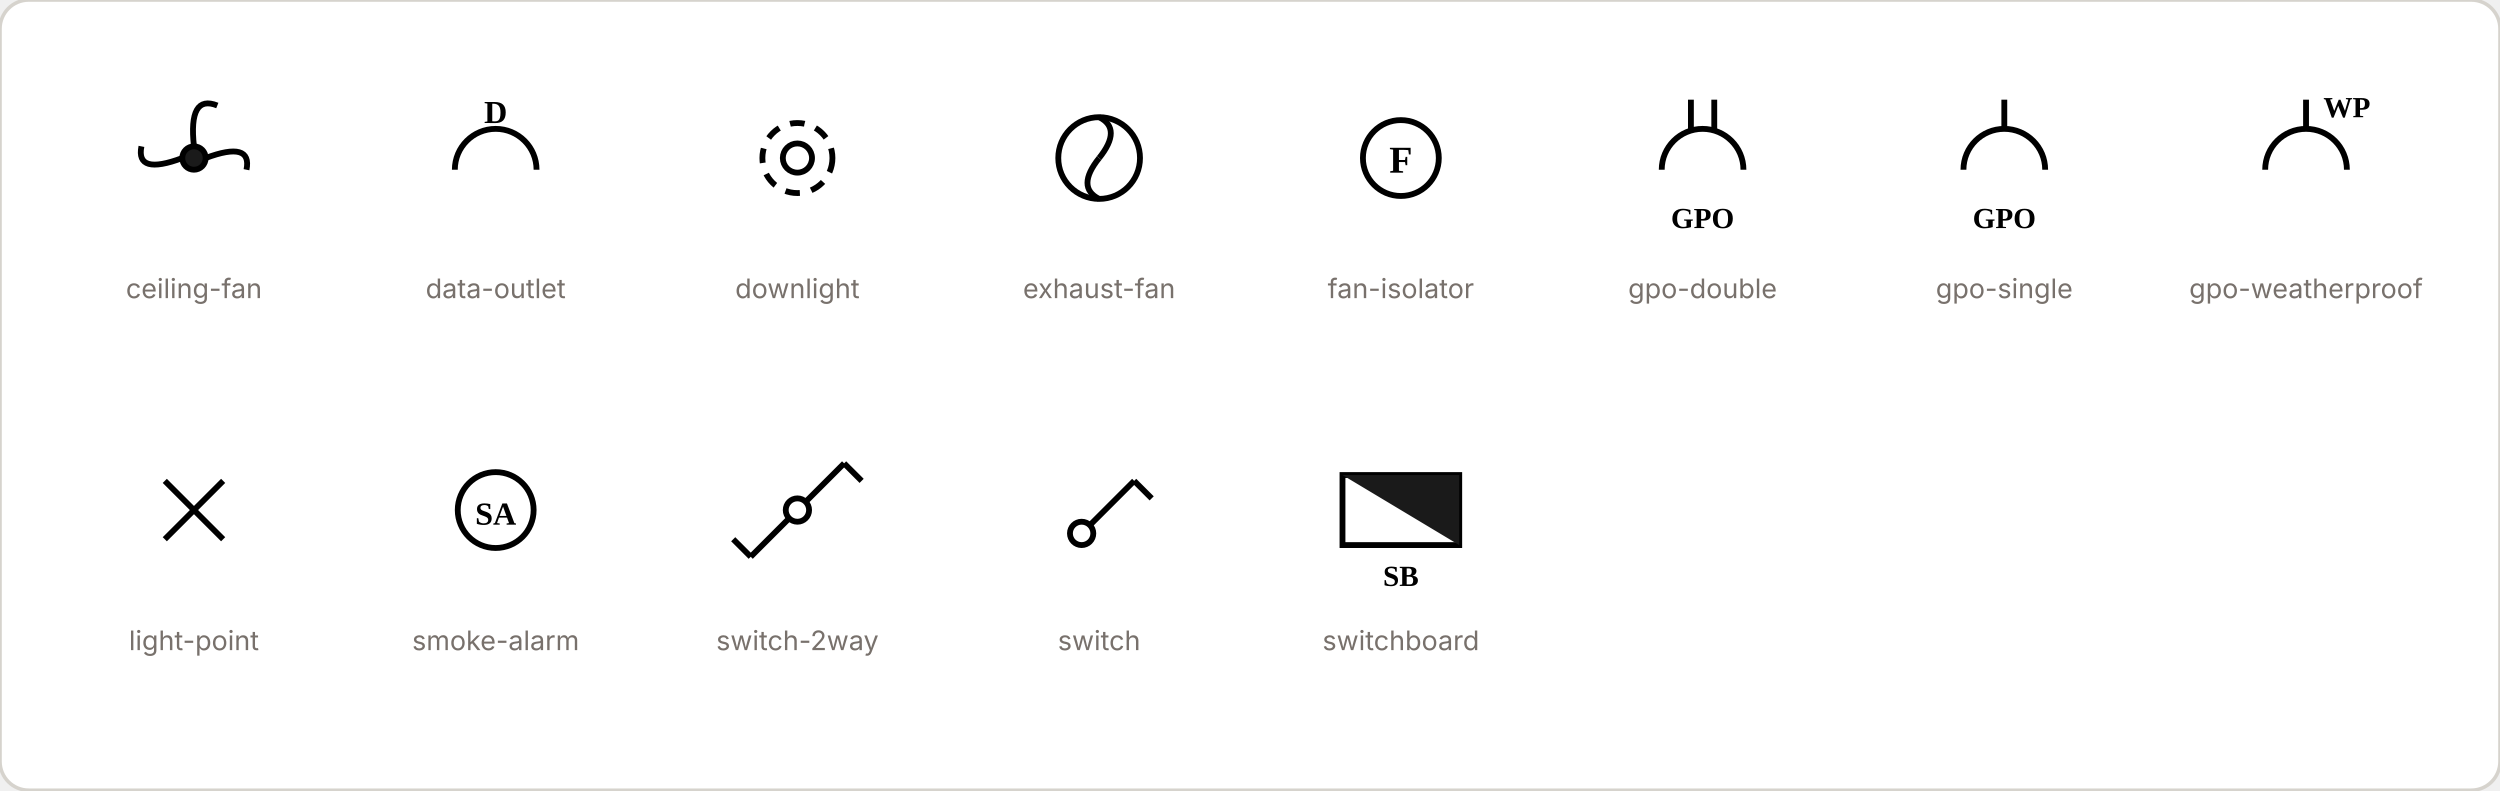
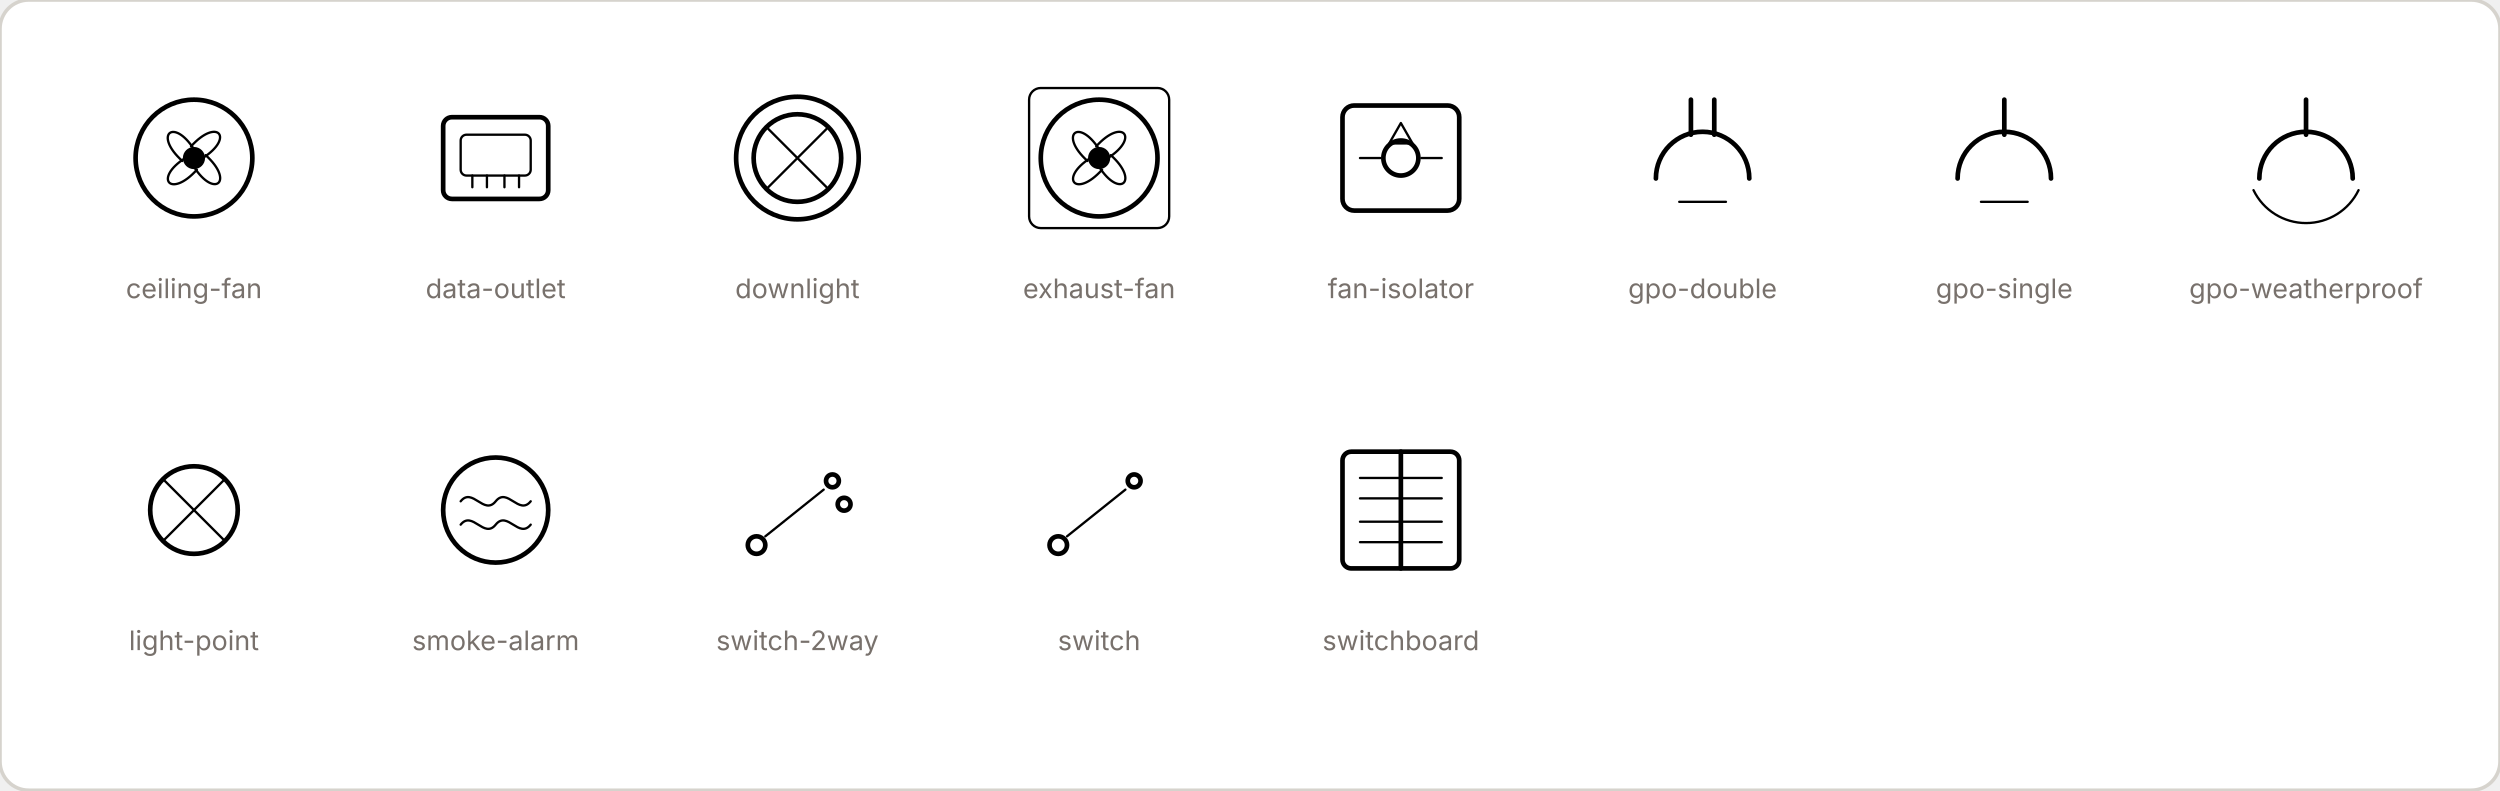
<svg xmlns="http://www.w3.org/2000/svg" viewBox="0 0 696 220" width="696">
  <rect x="0" y="0" width="696" height="220" rx="8" fill="#ffffff" stroke="#d6d3cd" />
-   <svg x="28" y="18" width="52" height="52" viewBox="0 0 64 64" fill="none" stroke="#000" stroke-width="2">
-     <circle cx="32" cy="32" r="4" fill="#1a1a1a" />
-     <path d="M36 32 Q52 26 50 36" />
-     <path d="M28 32 Q12 38 14 28" />
-     <path d="M32 28 Q30 10 40 14" />
+   <svg x="28" y="18" width="52" height="52" viewBox="0 0 64 64" fill="none" stroke="#000" stroke-width="1.6" stroke-linecap="round" stroke-linejoin="round">
+     <circle cx="32" cy="32" r="20" />
+     <circle cx="32" cy="32" r="3" fill="#000" />
+     <g stroke-width="0.8">
+       <path d="M32 29 C25 18 18 24 28 33 M35 32 C46 25 40 18 31 28 M32 35 C39 46 46 40 36 31 M29 32 C18 39 24 46 33 36" />
+     </g>
  </svg>
  <text x="54" y="83" font-size="7.5" font-family="system-ui, -apple-system, Segoe UI, sans-serif" text-anchor="middle" fill="#78716c">ceiling-fan</text>
-   <svg x="112" y="18" width="52" height="52" viewBox="0 0 64 64" fill="none" stroke="#000" stroke-width="2">
-     <path d="M18 36 A14 14 0 0 1 46 36" />
-     <text x="32" y="20" font-size="11" font-weight="bold" text-anchor="middle" fill="#000" stroke="none">D</text>
+   <svg x="112" y="18" width="52" height="52" viewBox="0 0 64 64" fill="none" stroke="#000" stroke-width="1.6" stroke-linecap="round" stroke-linejoin="round">
+     <rect x="14" y="18" width="36" height="28" rx="3" />
+     <g stroke-width="0.8">
+       <rect x="20" y="24" width="24" height="14" rx="2" />
+       <line x1="24" y1="38" x2="24" y2="42" />
+       <line x1="29" y1="38" x2="29" y2="42" />
+       <line x1="35" y1="38" x2="35" y2="42" />
+       <line x1="40" y1="38" x2="40" y2="42" />
+     </g>
  </svg>
  <text x="138" y="83" font-size="7.5" font-family="system-ui, -apple-system, Segoe UI, sans-serif" text-anchor="middle" fill="#78716c">data-outlet</text>
-   <svg x="196" y="18" width="52" height="52" viewBox="0 0 64 64" fill="none" stroke="#000" stroke-width="2">
-     <circle cx="32" cy="32" r="12" stroke-dasharray="5 4" />
-     <circle cx="32" cy="32" r="5" />
+   <svg x="196" y="18" width="52" height="52" viewBox="0 0 64 64" fill="none" stroke="#000" stroke-width="1.6" stroke-linecap="round" stroke-linejoin="round">
+     <circle cx="32" cy="32" r="15" />
+     <circle cx="32" cy="32" r="21" />
+     <g stroke-width="0.8">
+       <line x1="22" y1="22" x2="42" y2="42" />
+       <line x1="42" y1="22" x2="22" y2="42" />
+     </g>
  </svg>
  <text x="222" y="83" font-size="7.5" font-family="system-ui, -apple-system, Segoe UI, sans-serif" text-anchor="middle" fill="#78716c">downlight</text>
-   <svg x="280" y="18" width="52" height="52" viewBox="0 0 64 64" fill="none" stroke="#000" stroke-width="2">
-     <circle cx="32" cy="32" r="14" />
-     <path d="M32 32 Q40 22 32 18" />
-     <path d="M32 32 Q24 42 32 46" />
+   <svg x="280" y="18" width="52" height="52" viewBox="0 0 64 64" fill="none" stroke="#000" stroke-width="1.6" stroke-linecap="round" stroke-linejoin="round">
+     <circle cx="32" cy="32" r="20" />
+     <circle cx="32" cy="32" r="3" fill="#000" />
+     <g stroke-width="0.8">
+       <path d="M32 29 C25 18 18 24 28 33 M35 32 C46 25 40 18 31 28 M32 35 C39 46 46 40 36 31 M29 32 C18 39 24 46 33 36" />
+       <rect x="8" y="8" width="48" height="48" rx="4" />
+     </g>
  </svg>
  <text x="306" y="83" font-size="7.5" font-family="system-ui, -apple-system, Segoe UI, sans-serif" text-anchor="middle" fill="#78716c">exhaust-fan</text>
-   <svg x="364" y="18" width="52" height="52" viewBox="0 0 64 64" fill="none" stroke="#000" stroke-width="2">
-     <circle cx="32" cy="32" r="13" />
-     <text x="32" y="37" font-size="13" font-weight="bold" text-anchor="middle" fill="#000" stroke="none">F</text>
+   <svg x="364" y="18" width="52" height="52" viewBox="0 0 64 64" fill="none" stroke="#000" stroke-width="1.6" stroke-linecap="round" stroke-linejoin="round">
+     <rect x="12" y="14" width="40" height="36" rx="4" />
+     <circle cx="32" cy="32" r="6" />
+     <g stroke-width="0.8">
+       <line x1="18" y1="32" x2="25" y2="32" />
+       <line x1="39" y1="32" x2="46" y2="32" />
+       <path d="M32 20 L36 27 L28 27 Z" />
+     </g>
  </svg>
  <text x="390" y="83" font-size="7.5" font-family="system-ui, -apple-system, Segoe UI, sans-serif" text-anchor="middle" fill="#78716c">fan-isolator</text>
-   <svg x="448" y="18" width="52" height="52" viewBox="0 0 64 64" fill="none" stroke="#000" stroke-width="2">
-     <path d="M18 36 A14 14 0 0 1 46 36" />
-     <line x1="28" y1="23" x2="28" y2="12" />
-     <line x1="36" y1="23" x2="36" y2="12" />
-     <text x="32" y="56" font-size="10" font-weight="bold" text-anchor="middle" fill="#000" stroke="none">GPO</text>
+   <svg x="448" y="18" width="52" height="52" viewBox="0 0 64 64" fill="none" stroke="#000" stroke-width="1.6" stroke-linecap="round" stroke-linejoin="round">
+     <path d="M16 39 A16 16 0 0 1 48 39" />
+     <line x1="28" y1="24" x2="28" y2="12" />
+     <line x1="36" y1="24" x2="36" y2="12" />
+     <g stroke-width="0.8">
+       <line x1="24" y1="47" x2="40" y2="47" />
+     </g>
  </svg>
  <text x="474" y="83" font-size="7.5" font-family="system-ui, -apple-system, Segoe UI, sans-serif" text-anchor="middle" fill="#78716c">gpo-double</text>
-   <svg x="532" y="18" width="52" height="52" viewBox="0 0 64 64" fill="none" stroke="#000" stroke-width="2">
-     <path d="M18 36 A14 14 0 0 1 46 36" />
-     <line x1="32" y1="22" x2="32" y2="12" />
-     <text x="32" y="56" font-size="10" font-weight="bold" text-anchor="middle" fill="#000" stroke="none">GPO</text>
+   <svg x="532" y="18" width="52" height="52" viewBox="0 0 64 64" fill="none" stroke="#000" stroke-width="1.6" stroke-linecap="round" stroke-linejoin="round">
+     <path d="M16 39 A16 16 0 0 1 48 39" />
+     <line x1="32" y1="24" x2="32" y2="12" />
+     <g stroke-width="0.8">
+       <line x1="24" y1="47" x2="40" y2="47" />
+     </g>
  </svg>
  <text x="558" y="83" font-size="7.5" font-family="system-ui, -apple-system, Segoe UI, sans-serif" text-anchor="middle" fill="#78716c">gpo-single</text>
-   <svg x="616" y="18" width="52" height="52" viewBox="0 0 64 64" fill="none" stroke="#000" stroke-width="2">
-     <path d="M18 36 A14 14 0 0 1 46 36" />
-     <line x1="32" y1="22" x2="32" y2="12" />
-     <text x="46" y="18" font-size="10" font-weight="bold" text-anchor="middle" fill="#000" stroke="none">WP</text>
+   <svg x="616" y="18" width="52" height="52" viewBox="0 0 64 64" fill="none" stroke="#000" stroke-width="1.6" stroke-linecap="round" stroke-linejoin="round">
+     <path d="M16 39 A16 16 0 0 1 48 39" />
+     <line x1="32" y1="24" x2="32" y2="12" />
+     <g stroke-width="0.8">
+       <path d="M14 43 A20 20 0 0 0 50 43" />
+     </g>
  </svg>
  <text x="642" y="83" font-size="7.5" font-family="system-ui, -apple-system, Segoe UI, sans-serif" text-anchor="middle" fill="#78716c">gpo-weatherproof</text>
-   <svg x="28" y="116" width="52" height="52" viewBox="0 0 64 64" fill="none" stroke="#000" stroke-width="2">
-     <line x1="22" y1="22" x2="42" y2="42" />
-     <line x1="42" y1="22" x2="22" y2="42" />
+   <svg x="28" y="116" width="52" height="52" viewBox="0 0 64 64" fill="none" stroke="#000" stroke-width="1.6" stroke-linecap="round" stroke-linejoin="round">
+     <circle cx="32" cy="32" r="15" />
+     <g stroke-width="0.8">
+       <line x1="22" y1="22" x2="42" y2="42" />
+       <line x1="42" y1="22" x2="22" y2="42" />
+     </g>
  </svg>
  <text x="54" y="181" font-size="7.5" font-family="system-ui, -apple-system, Segoe UI, sans-serif" text-anchor="middle" fill="#78716c">light-point</text>
-   <svg x="112" y="116" width="52" height="52" viewBox="0 0 64 64" fill="none" stroke="#000" stroke-width="2">
-     <circle cx="32" cy="32" r="13" />
-     <text x="32" y="37" font-size="11" font-weight="bold" text-anchor="middle" fill="#000" stroke="none">SA</text>
+   <svg x="112" y="116" width="52" height="52" viewBox="0 0 64 64" fill="none" stroke="#000" stroke-width="1.6" stroke-linecap="round" stroke-linejoin="round">
+     <circle cx="32" cy="32" r="18" />
+     <g stroke-width="0.8">
+       <path d="M20 29 C24 24 28 34 32 29 C36 24 40 34 44 29 M20 37 C24 32 28 42 32 37 C36 32 40 42 44 37" />
+     </g>
  </svg>
  <text x="138" y="181" font-size="7.5" font-family="system-ui, -apple-system, Segoe UI, sans-serif" text-anchor="middle" fill="#78716c">smoke-alarm</text>
-   <svg x="196" y="116" width="52" height="52" viewBox="0 0 64 64" fill="none" stroke="#000" stroke-width="2">
-     <circle cx="32" cy="32" r="4" />
-     <line x1="35" y1="29" x2="48" y2="16" />
-     <line x1="48" y1="16" x2="54" y2="22" />
-     <line x1="29" y1="35" x2="16" y2="48" />
-     <line x1="16" y1="48" x2="10" y2="42" />
+   <svg x="196" y="116" width="52" height="52" viewBox="0 0 64 64" fill="none" stroke="#000" stroke-width="1.6" stroke-linecap="round" stroke-linejoin="round">
+     <circle cx="18" cy="44" r="3" />
+     <circle cx="44" cy="22" r="2.2" />
+     <circle cx="48" cy="30" r="2.2" />
+     <g stroke-width="0.8">
+       <line x1="21" y1="41" x2="41" y2="25" />
+     </g>
  </svg>
  <text x="222" y="181" font-size="7.5" font-family="system-ui, -apple-system, Segoe UI, sans-serif" text-anchor="middle" fill="#78716c">switch-2way</text>
-   <svg x="280" y="116" width="52" height="52" viewBox="0 0 64 64" fill="none" stroke="#000" stroke-width="2">
-     <circle cx="26" cy="40" r="4" />
-     <line x1="29" y1="37" x2="44" y2="22" />
-     <line x1="44" y1="22" x2="50" y2="28" />
+   <svg x="280" y="116" width="52" height="52" viewBox="0 0 64 64" fill="none" stroke="#000" stroke-width="1.6" stroke-linecap="round" stroke-linejoin="round">
+     <circle cx="18" cy="44" r="3" />
+     <circle cx="44" cy="22" r="2.2" />
+     <g stroke-width="0.8">
+       <line x1="21" y1="41" x2="41" y2="25" />
+     </g>
  </svg>
  <text x="306" y="181" font-size="7.5" font-family="system-ui, -apple-system, Segoe UI, sans-serif" text-anchor="middle" fill="#78716c">switch</text>
-   <svg x="364" y="116" width="52" height="52" viewBox="0 0 64 64" fill="none" stroke="#000" stroke-width="2">
-     <rect x="12" y="20" width="40" height="24" />
-     <path d="M12 20 H52 V44 Z" fill="#1a1a1a" stroke="none" />
-     <text x="32" y="58" font-size="10" font-weight="bold" text-anchor="middle" fill="#000" stroke="none">SB</text>
+   <svg x="364" y="116" width="52" height="52" viewBox="0 0 64 64" fill="none" stroke="#000" stroke-width="1.6" stroke-linecap="round" stroke-linejoin="round">
+     <rect x="12" y="12" width="40" height="40" rx="3" />
+     <line x1="32" y1="12" x2="32" y2="52" />
+     <g stroke-width="0.8">
+       <line x1="18" y1="21" x2="46" y2="21" />
+       <line x1="18" y1="28" x2="46" y2="28" />
+       <line x1="18" y1="36" x2="46" y2="36" />
+       <line x1="18" y1="43" x2="46" y2="43" />
+     </g>
  </svg>
  <text x="390" y="181" font-size="7.5" font-family="system-ui, -apple-system, Segoe UI, sans-serif" text-anchor="middle" fill="#78716c">switchboard</text>
</svg>
